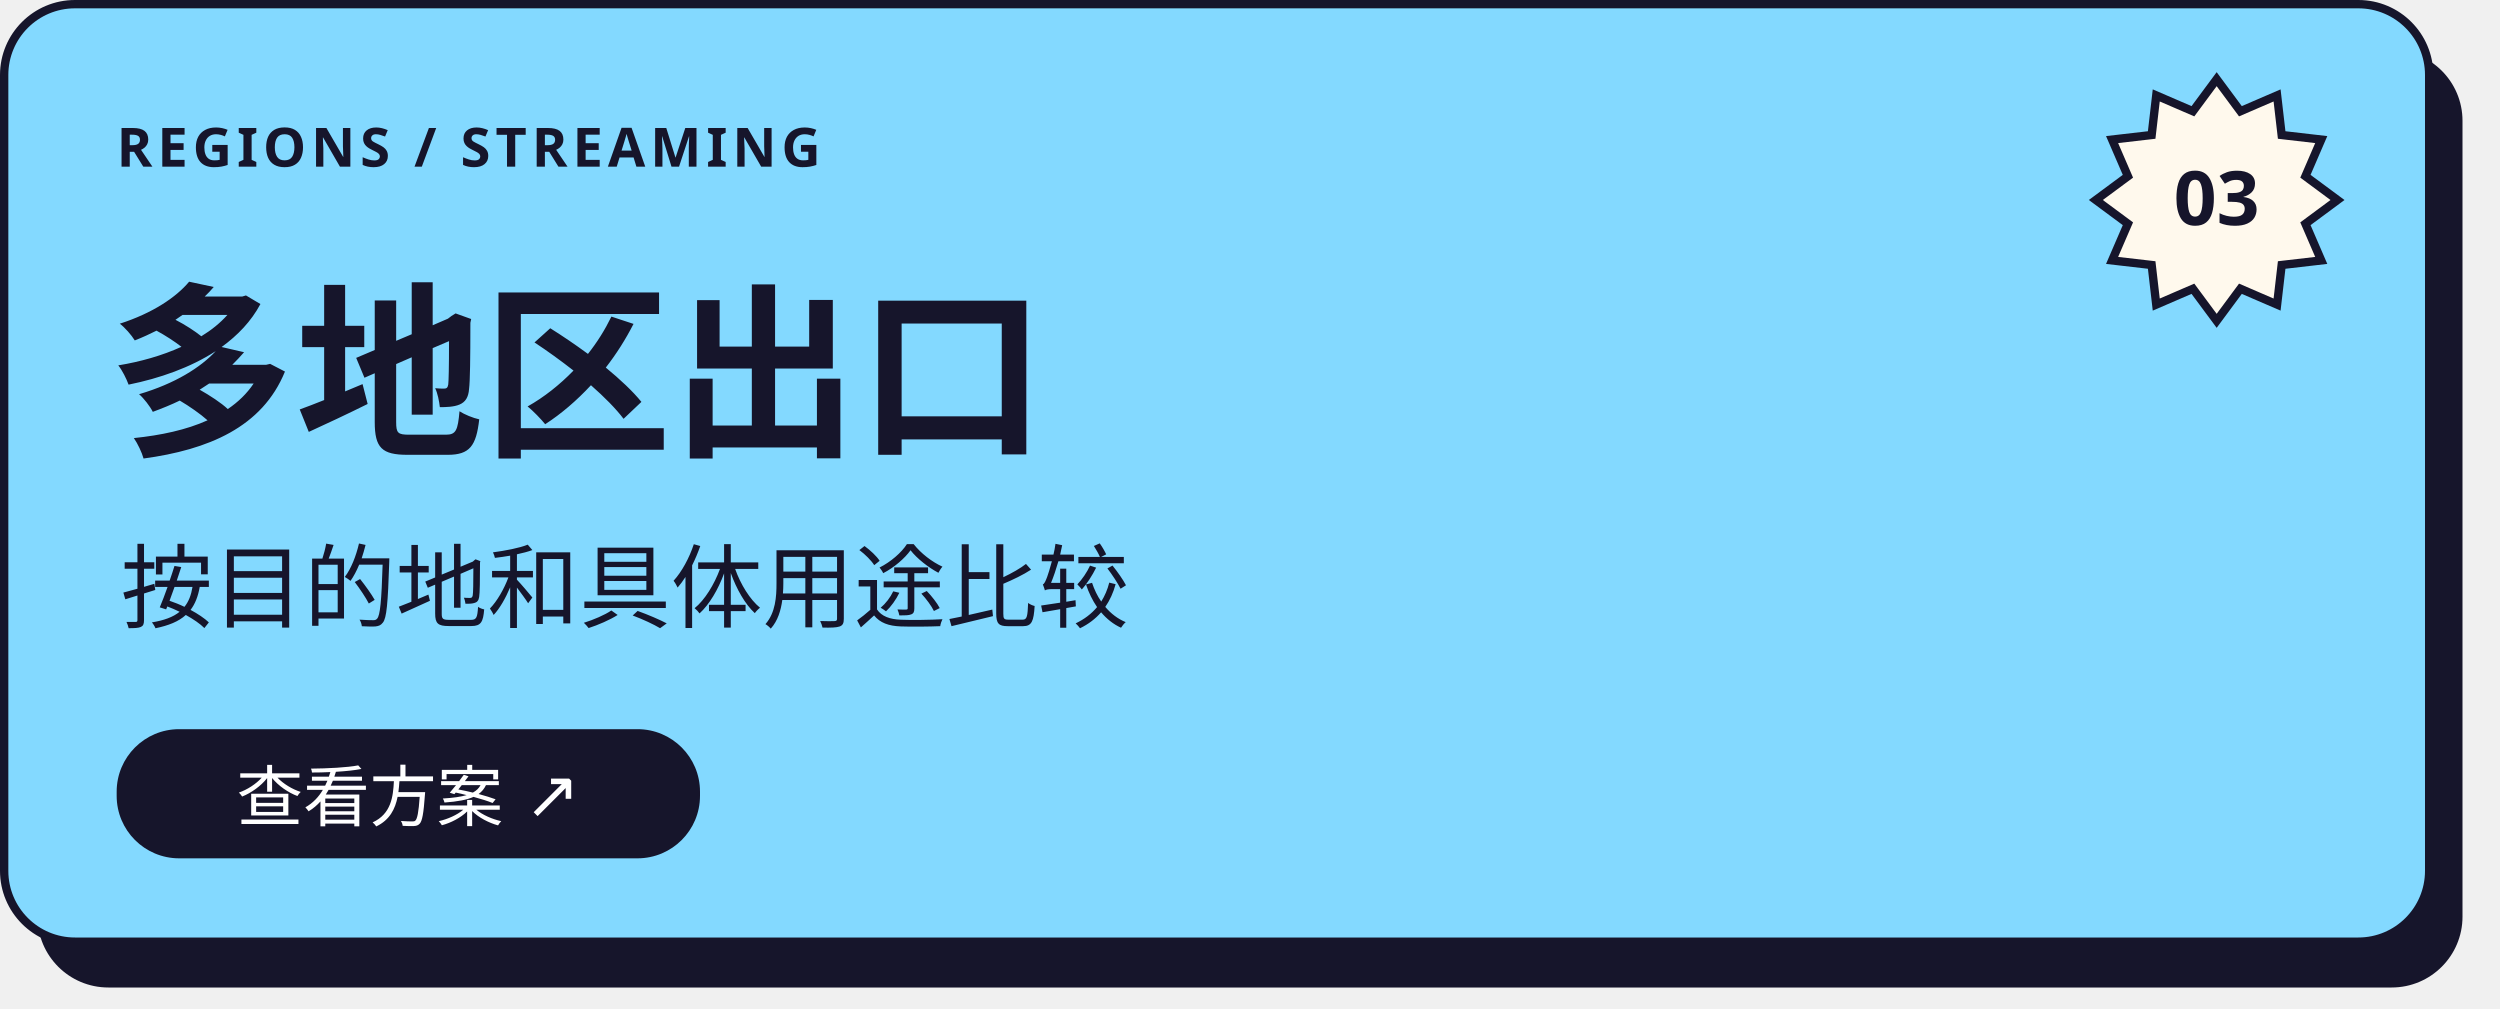
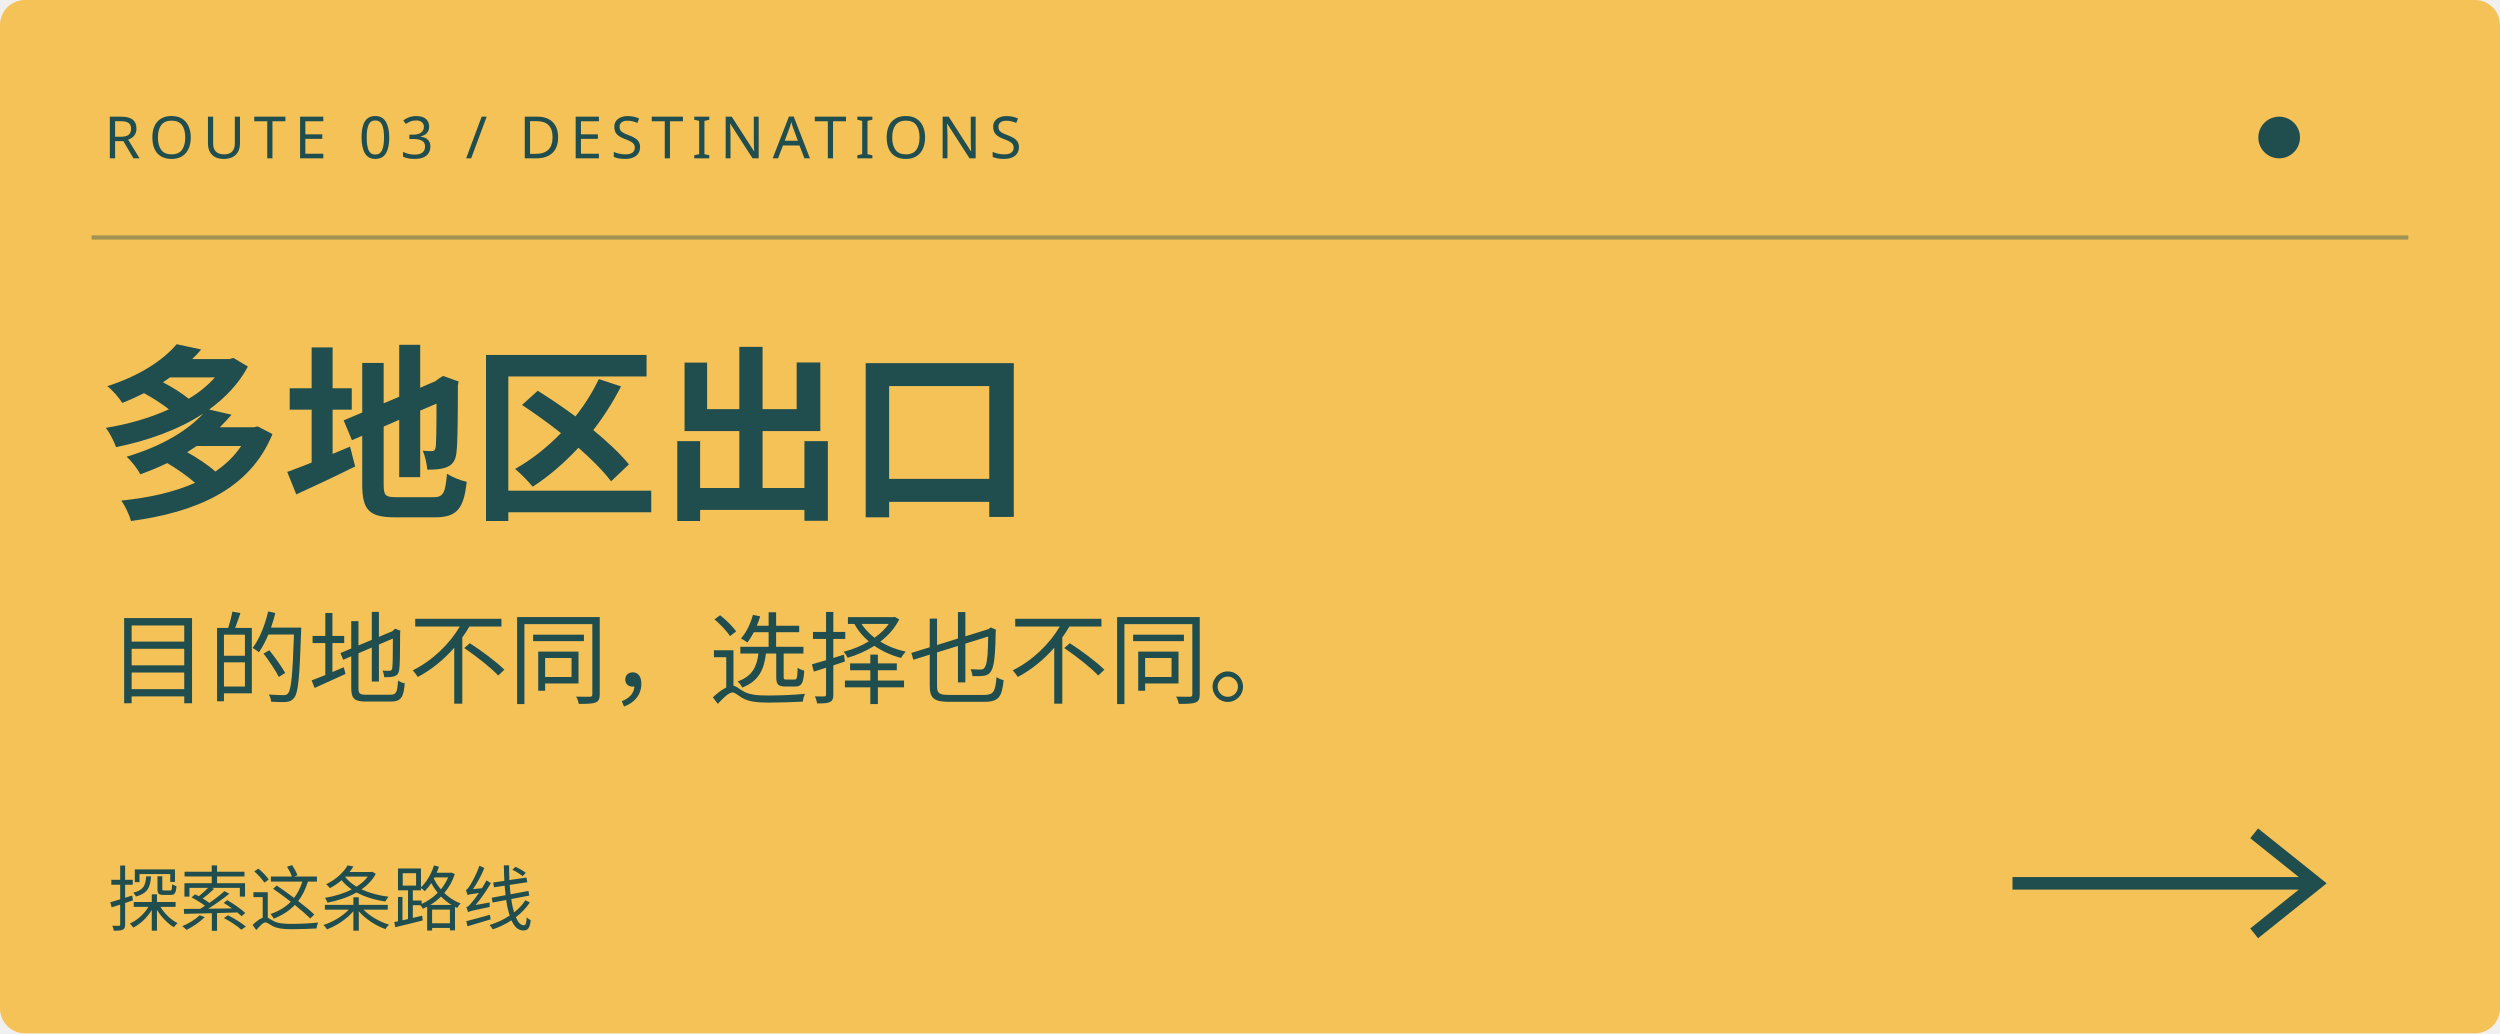
- <svg xmlns="http://www.w3.org/2000/svg" width="600" height="242" viewBox="0 0 600 242" role="img" aria-labelledby="t d">
+ <svg xmlns="http://www.w3.org/2000/svg" width="600" height="248" viewBox="0 0 600 248" role="img" aria-labelledby="t d">
  <g font-family="Microsoft YaHei,PingFang SC,sans-serif">
-     <rect x="9" y="12" width="582" height="225" rx="17" fill="#16152b" />
-     <rect x="1" y="1" width="582" height="225" rx="17" fill="#83d9ff" stroke="#16152b" stroke-width="2" />
-     <text x="28" y="40" font-size="13" font-weight="700" letter-spacing="1.2" fill="#16152b">REGIONS / STREAMING</text>
-     <text x="26" y="106" font-size="45" font-weight="900" fill="#16152b">多地区出口</text>
-     <text x="29" y="149" font-size="22" fill="#16152b">按目的地和具体用途比较</text>
-     <rect x="28" y="175" width="140" height="31" rx="15" fill="#16152b" />
-     <text x="98" y="197" text-anchor="middle" font-size="16" fill="white">查看方案 ↗</text>
-     <polygon points="561.0,48.0 553.3,53.7 557.1,62.5 547.6,63.6 546.5,73.1 537.7,69.3 532.0,77.0 526.3,69.3 517.5,73.1 516.4,63.6 506.9,62.5 510.7,53.7 503.0,48.0 510.7,42.3 506.9,33.5 516.4,32.4 517.5,22.9 526.3,26.7 532.0,19.0 537.7,26.7 546.5,22.9 547.6,32.4 557.1,33.5 553.3,42.3" fill="#fff9ed" stroke="#16152b" stroke-width="2" />
-     <text x="532" y="54" text-anchor="middle" font-size="18" font-weight="900" fill="#16152b">03</text>
+     <rect width="600" height="248" rx="6" fill="#f5c257" />
+     <path d="M22 57H578" stroke="#204d4e" stroke-opacity=".4" />
+     <text x="25" y="38" font-size="14" letter-spacing="2" fill="#204d4e">ROUTE 03 / DESTINATIONS</text>
+     <text x="23" y="121" font-size="45" font-weight="900" fill="#204d4e">多地区出口</text>
+     <text x="26" y="167" font-size="24" fill="#204d4e">目的地不同，选择也不同。</text>
+     <text x="26" y="222" font-size="17" fill="#204d4e">探索这条路线</text>
+     <path d="M483 212H556m-15-12 15 12-15 12" fill="none" stroke="#204d4e" stroke-width="3" />
+     <circle cx="547" cy="33" r="5" fill="#204d4e" />
  </g>
</svg>
